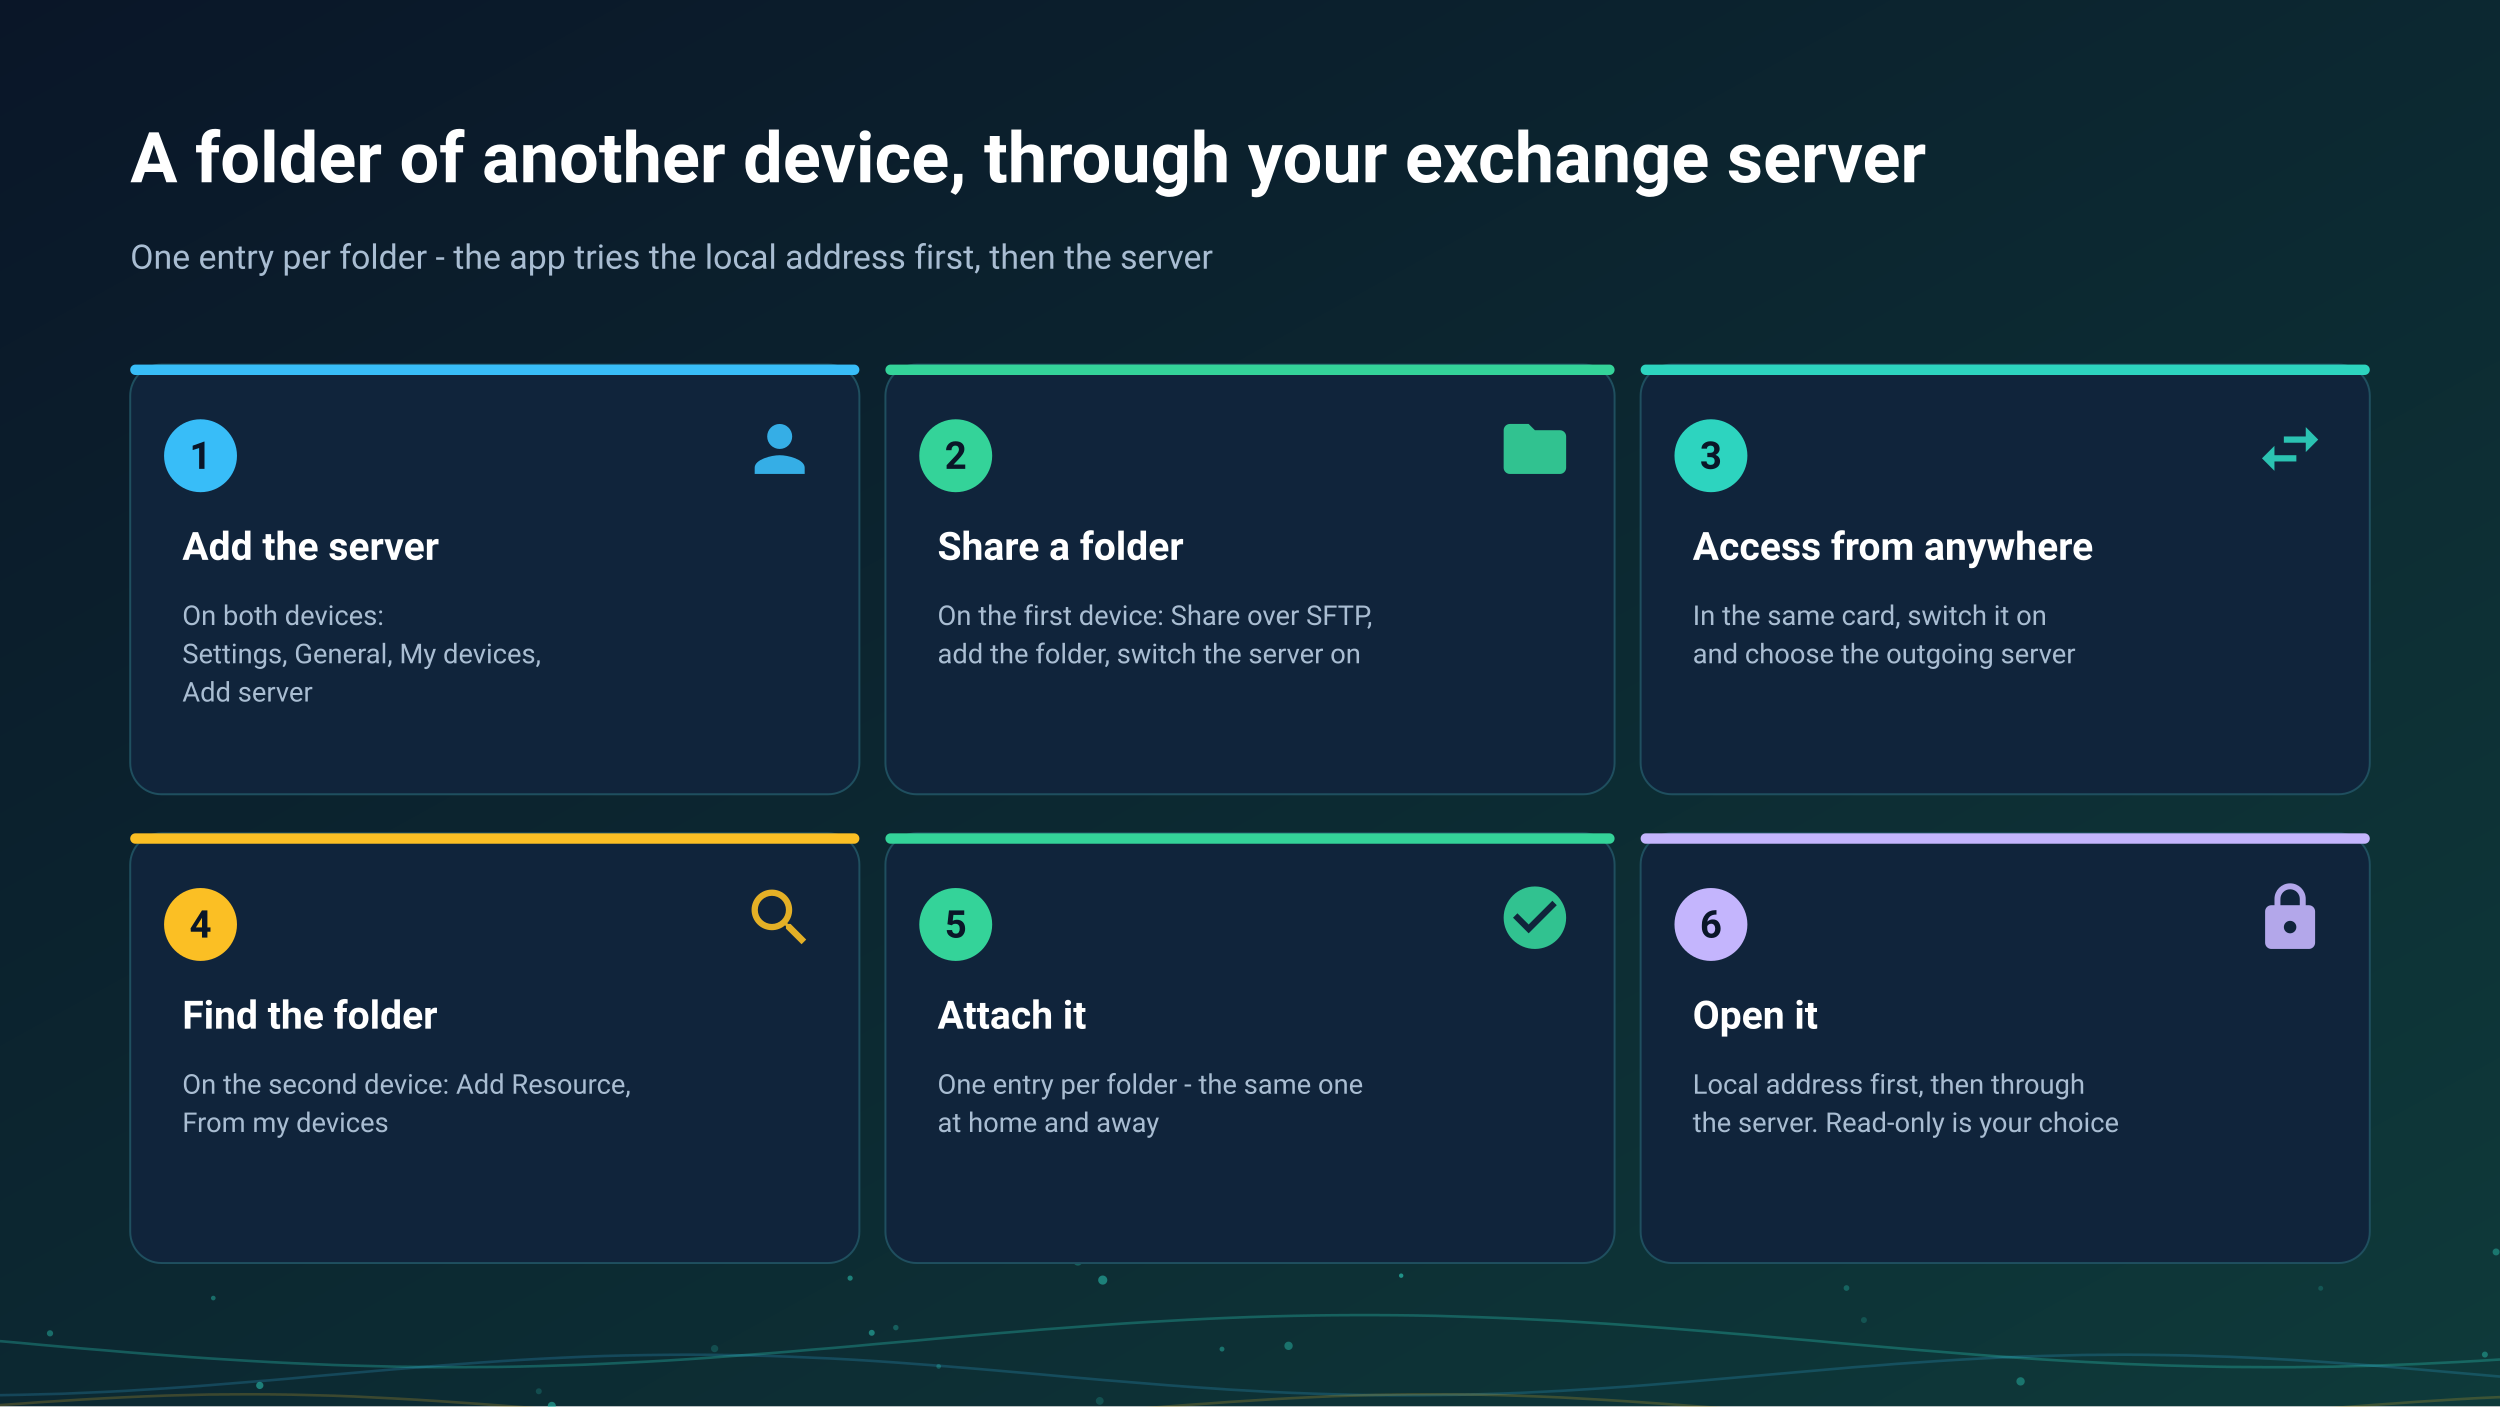
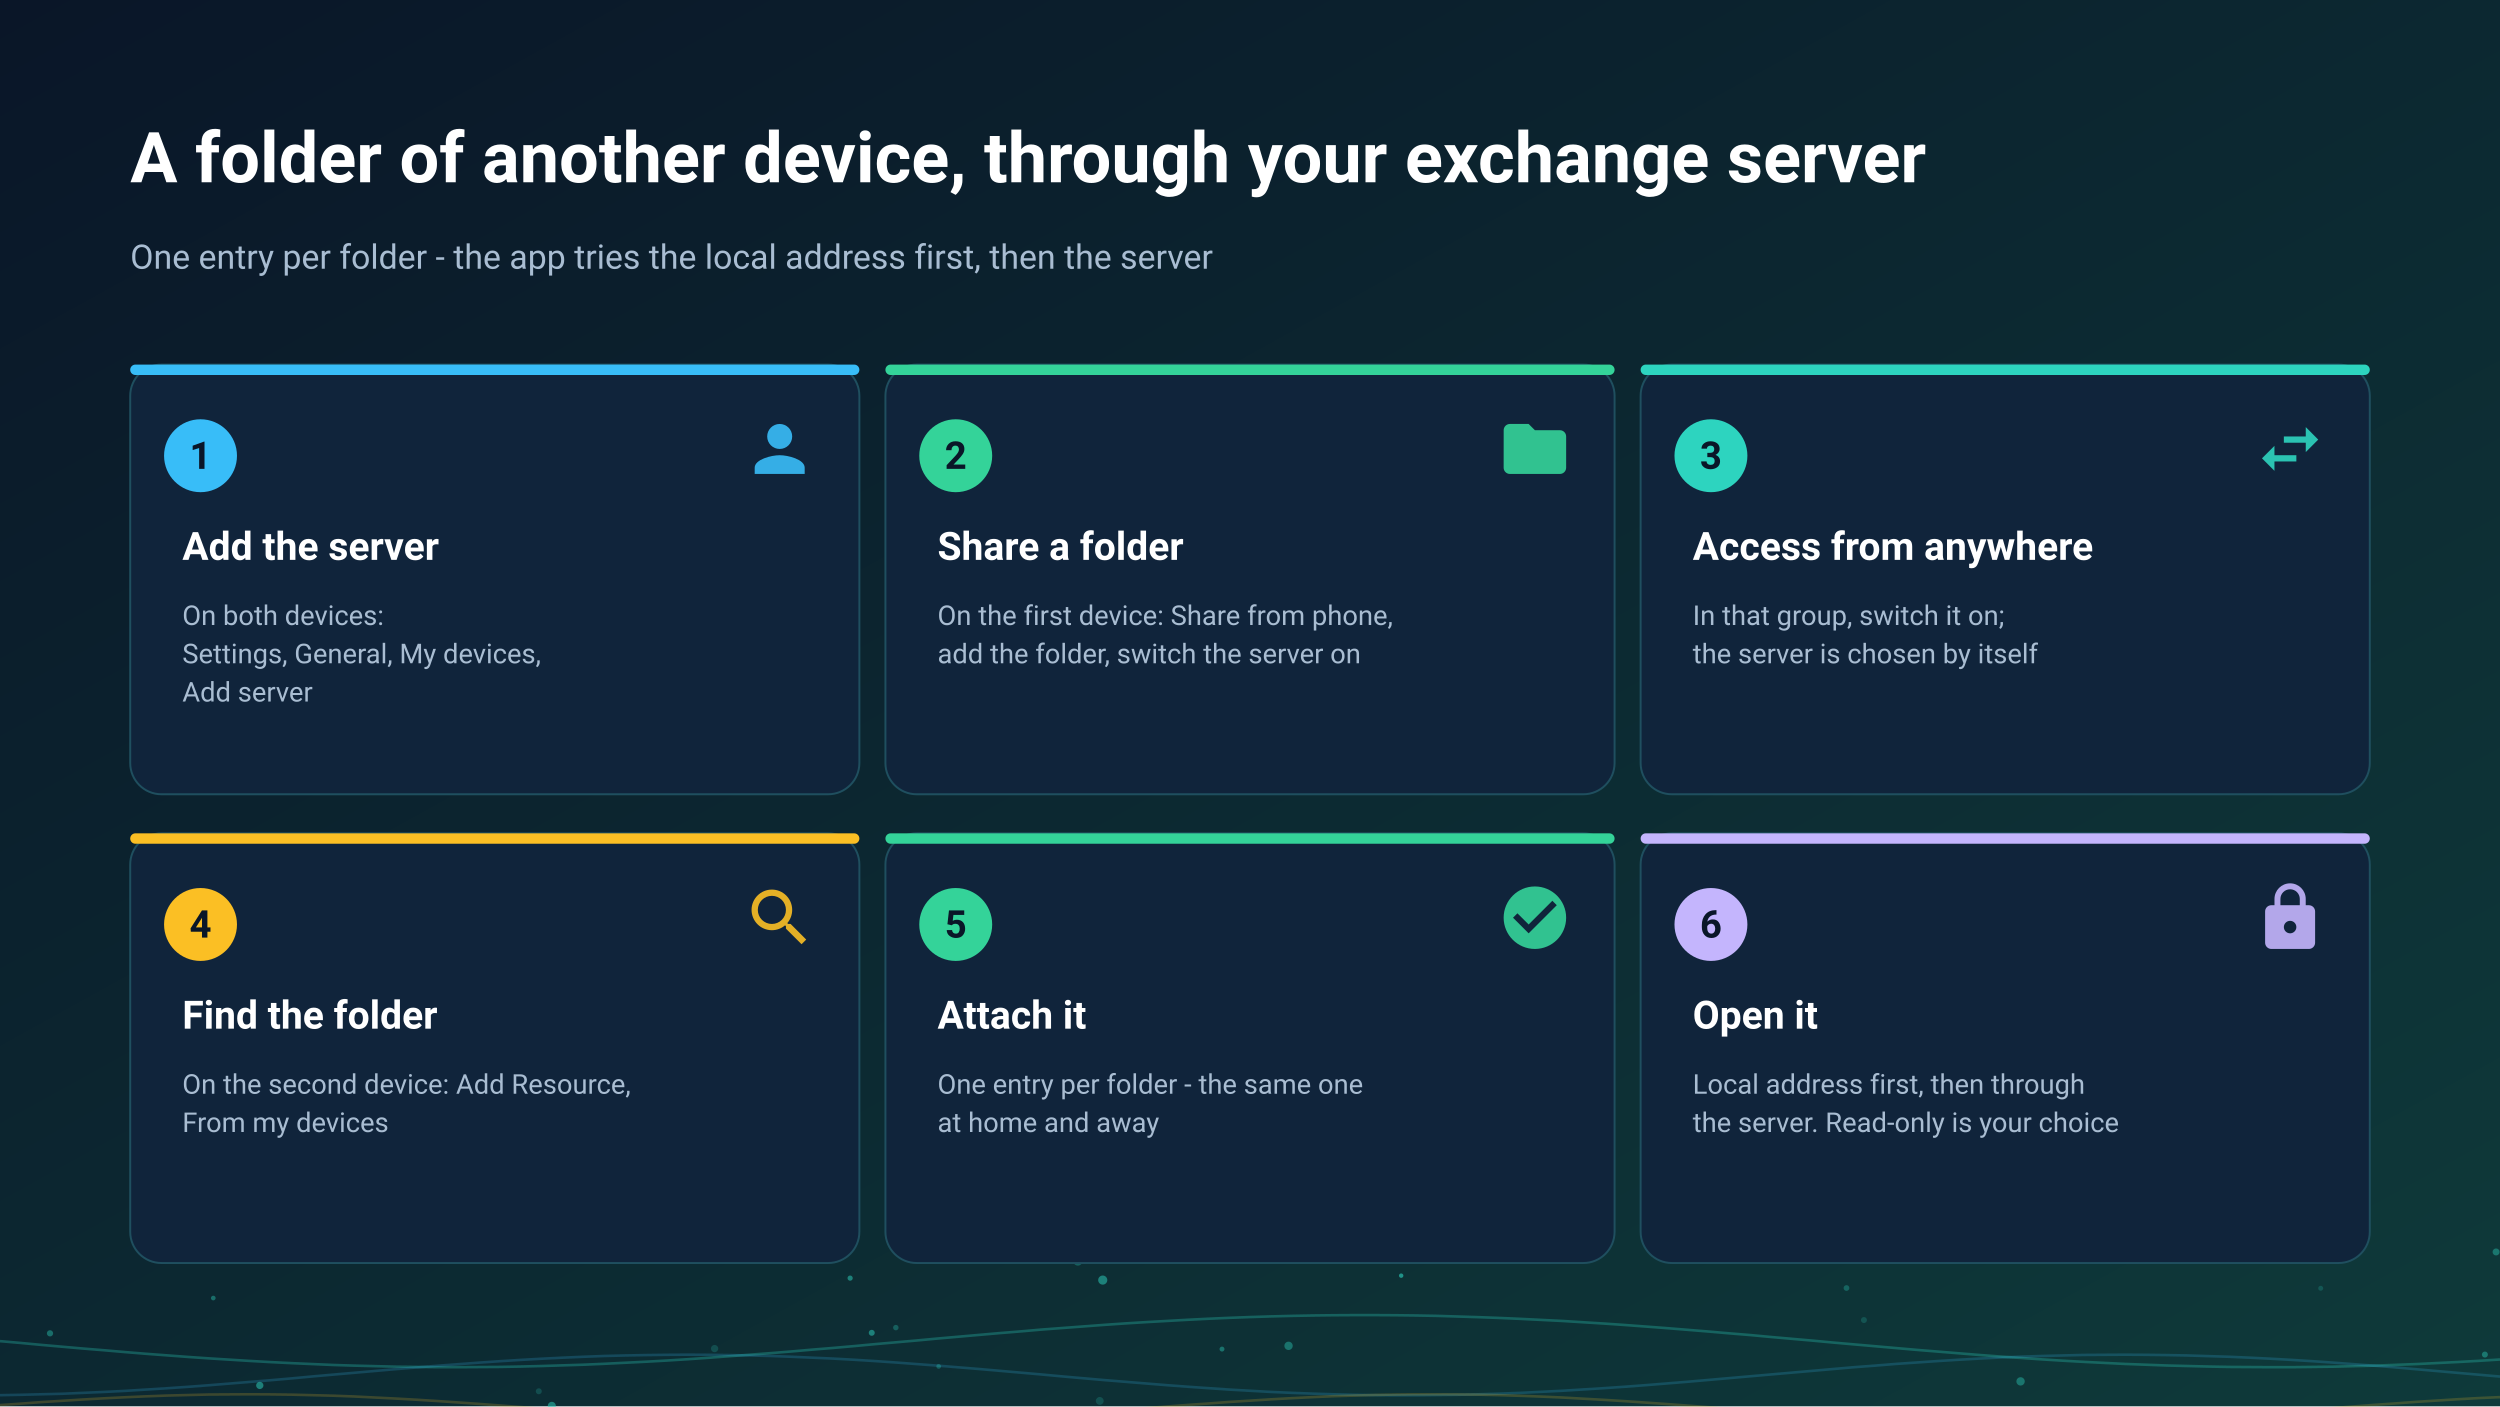
<svg xmlns="http://www.w3.org/2000/svg" viewBox="0 0 1920 1080" width="1920" height="1080" role="img" aria-labelledby="t d" lang="en">
  <defs>
    <marker id="arr-control" viewBox="0 0 10 10" refX="8.5" refY="5" markerWidth="7" markerHeight="7" orient="auto">
      <path d="M0 0L10 5L0 10z" fill="#38bdf8" />
    </marker>
    <marker id="arr-control-s" viewBox="0 0 10 10" refX="1.5" refY="5" markerWidth="7" markerHeight="7" orient="auto">
      <path d="M10 0L0 5L10 10z" fill="#38bdf8" />
    </marker>
    <marker id="arr-tunnel" viewBox="0 0 10 10" refX="8.5" refY="5" markerWidth="7" markerHeight="7" orient="auto">
      <path d="M0 0L10 5L0 10z" fill="#34d399" />
    </marker>
    <marker id="arr-tunnel-s" viewBox="0 0 10 10" refX="1.5" refY="5" markerWidth="7" markerHeight="7" orient="auto">
      <path d="M10 0L0 5L10 10z" fill="#34d399" />
    </marker>
    <marker id="arr-media" viewBox="0 0 10 10" refX="8.5" refY="5" markerWidth="7" markerHeight="7" orient="auto">
      <path d="M0 0L10 5L0 10z" fill="#fbbf24" />
    </marker>
    <marker id="arr-media-s" viewBox="0 0 10 10" refX="1.5" refY="5" markerWidth="7" markerHeight="7" orient="auto">
      <path d="M10 0L0 5L10 10z" fill="#fbbf24" />
    </marker>
    <marker id="arr-lan" viewBox="0 0 10 10" refX="8.5" refY="5" markerWidth="7" markerHeight="7" orient="auto">
      <path d="M0 0L10 5L0 10z" fill="#c4b5fd" />
    </marker>
    <marker id="arr-lan-s" viewBox="0 0 10 10" refX="1.5" refY="5" markerWidth="7" markerHeight="7" orient="auto">
      <path d="M10 0L0 5L10 10z" fill="#c4b5fd" />
    </marker>
    <marker id="arr-danger" viewBox="0 0 10 10" refX="8.5" refY="5" markerWidth="7" markerHeight="7" orient="auto">
      <path d="M0 0L10 5L0 10z" fill="#fca5a5" />
    </marker>
    <marker id="arr-danger-s" viewBox="0 0 10 10" refX="1.5" refY="5" markerWidth="7" markerHeight="7" orient="auto">
      <path d="M10 0L0 5L10 10z" fill="#fca5a5" />
    </marker>
    <marker id="arr-server" viewBox="0 0 10 10" refX="8.5" refY="5" markerWidth="7" markerHeight="7" orient="auto">
      <path d="M0 0L10 5L0 10z" fill="#2dd4bf" />
    </marker>
    <marker id="arr-server-s" viewBox="0 0 10 10" refX="1.5" refY="5" markerWidth="7" markerHeight="7" orient="auto">
      <path d="M10 0L0 5L10 10z" fill="#2dd4bf" />
    </marker>
    <marker id="arr-muted" viewBox="0 0 10 10" refX="8.5" refY="5" markerWidth="7" markerHeight="7" orient="auto">
      <path d="M0 0L10 5L0 10z" fill="#a9bdd2" />
    </marker>
    <marker id="arr-muted-s" viewBox="0 0 10 10" refX="1.5" refY="5" markerWidth="7" markerHeight="7" orient="auto">
      <path d="M10 0L0 5L10 10z" fill="#a9bdd2" />
    </marker>
    <marker id="arr-text" viewBox="0 0 10 10" refX="8.5" refY="5" markerWidth="7" markerHeight="7" orient="auto">
      <path d="M0 0L10 5L0 10z" fill="#ffffff" />
    </marker>
    <marker id="arr-text-s" viewBox="0 0 10 10" refX="1.5" refY="5" markerWidth="7" markerHeight="7" orient="auto">
      <path d="M10 0L0 5L10 10z" fill="#ffffff" />
    </marker>
    <filter id="soft" x="-20%" y="-20%" width="140%" height="140%">
      <feDropShadow dx="0" dy="4" stdDeviation="8" flood-color="#000" flood-opacity="0.18" />
    </filter>
    <filter id="glow" x="-50%" y="-50%" width="200%" height="200%">
      <feGaussianBlur stdDeviation="14" />
    </filter>
    <linearGradient id="bgGrad" x1="0" y1="0" x2="1" y2="1">
      <stop offset="0" stop-color="#0a1628" />
      <stop offset="1" stop-color="#0e3a3a" />
    </linearGradient>
    <radialGradient id="hub" cx="0.5" cy="0.5" r="0.5">
      <stop offset="0" stop-color="#2dd4bf" stop-opacity="0.55" />
      <stop offset="1" stop-color="#2dd4bf" stop-opacity="0" />
    </radialGradient>
  </defs>
  <rect width="1920" height="1080" fill="url(#bgGrad)" />
  <g aria-hidden="true">
    <polyline points="0 1030 16 1031.4 32 1032.9 48 1034.3 64 1035.7 80 1037 96 1038.4 112 1039.7 128 1040.9 144 1042.1 160 1043.2 176 1044.2 192 1045.2 208 1046.1 224 1046.9 240 1047.6 256 1048.3 272 1048.8 288 1049.2 304 1049.6 320 1049.8 336 1050 352 1050 368 1049.9 384 1049.8 400 1049.5 416 1049.1 432 1048.6 448 1048.1 464 1047.4 480 1046.6 496 1045.8 512 1044.9 528 1043.9 544 1042.8 560 1041.6 576 1040.4 592 1039.2 608 1037.9 624 1036.5 640 1035.2 656 1033.8 672 1032.3 688 1030.9 704 1029.5 720 1028 736 1026.6 752 1025.2 768 1023.8 784 1022.5 800 1021.1 816 1019.9 832 1018.7 848 1017.5 864 1016.4 880 1015.4 896 1014.5 912 1013.6 928 1012.8 944 1012.1 960 1011.5 976 1011 992 1010.6 1008 1010.3 1024 1010.1 1040 1010 1056 1010 1072 1010.1 1088 1010.3 1104 1010.6 1120 1011.1 1136 1011.6 1152 1012.2 1168 1012.9 1184 1013.7 1200 1014.5 1216 1015.5 1232 1016.5 1248 1017.6 1264 1018.8 1280 1020 1296 1021.3 1312 1022.6 1328 1024 1344 1025.3 1360 1026.8 1376 1028.2 1392 1029.6 1408 1031.1 1424 1032.5 1440 1033.9 1456 1035.3 1472 1036.7 1488 1038 1504 1039.3 1520 1040.6 1536 1041.8 1552 1042.9 1568 1044 1584 1045 1600 1045.9 1616 1046.7 1632 1047.5 1648 1048.1 1664 1048.7 1680 1049.1 1696 1049.5 1712 1049.8 1728 1049.9 1744 1050 1760 1050 1776 1049.8 1792 1049.6 1808 1049.2 1824 1048.8 1840 1048.2 1856 1047.6 1872 1046.8 1888 1046 1904 1045.1 1920 1044.1" fill="none" stroke="#2dd4bf" stroke-width="2" opacity="0.3" />
    <polyline points="0 1071.5 16 1071.2 32 1070.8 48 1070.4 64 1069.7 80 1069 96 1068.2 112 1067.2 128 1066.2 144 1065.1 160 1063.9 176 1062.6 192 1061.3 208 1060 224 1058.6 240 1057.1 256 1055.7 272 1054.3 288 1052.9 304 1051.5 320 1050.2 336 1048.9 352 1047.7 368 1046.5 384 1045.4 400 1044.4 416 1043.5 432 1042.7 448 1042 464 1041.4 480 1041 496 1040.7 512 1040.5 528 1040.4 544 1040.5 560 1040.7 576 1041 592 1041.4 608 1042 624 1042.7 640 1043.4 656 1044.3 672 1045.3 688 1046.4 704 1047.6 720 1048.8 736 1050.1 752 1051.4 768 1052.8 784 1054.2 800 1055.6 816 1057.1 832 1058.5 848 1059.9 864 1061.2 880 1062.5 896 1063.8 912 1065 928 1066.1 944 1067.2 960 1068.1 976 1069 992 1069.7 1008 1070.3 1024 1070.8 1040 1071.2 1056 1071.5 1072 1071.6 1088 1071.6 1104 1071.4 1120 1071.2 1136 1070.8 1152 1070.3 1168 1069.7 1184 1068.9 1200 1068.1 1216 1067.1 1232 1066.1 1248 1065 1264 1063.8 1280 1062.5 1296 1061.2 1312 1059.8 1328 1058.4 1344 1057 1360 1055.6 1376 1054.2 1392 1052.8 1408 1051.4 1424 1050 1440 1048.8 1456 1047.5 1472 1046.4 1488 1045.3 1504 1044.3 1520 1043.4 1536 1042.6 1552 1041.9 1568 1041.4 1584 1041 1600 1040.6 1616 1040.5 1632 1040.4 1648 1040.5 1664 1040.7 1680 1041 1696 1041.5 1712 1042 1728 1042.7 1744 1043.5 1760 1044.4 1776 1045.4 1792 1046.5 1808 1047.7 1824 1048.9 1840 1050.2 1856 1051.6 1872 1053 1888 1054.4 1904 1055.8 1920 1057.2" fill="none" stroke="#38bdf8" stroke-width="2" opacity="0.2" />
    <polyline points="0 1079.1 16 1078 32 1076.8 48 1075.8 64 1074.8 80 1073.9 96 1073.1 112 1072.4 128 1071.8 144 1071.4 160 1071 176 1070.9 192 1070.8 208 1070.9 224 1071.1 240 1071.5 256 1071.9 272 1072.5 288 1073.3 304 1074.1 320 1075 336 1076 352 1077.1 368 1078.2 384 1079.4 400 1080.6 416 1081.9 432 1083.1 448 1084.3 464 1085.5 480 1086.7 496 1087.8 512 1088.8 528 1089.7 544 1090.6 560 1091.3 576 1091.9 592 1092.4 608 1092.8 624 1093.1 640 1093.2 656 1093.2 672 1093 688 1092.7 704 1092.3 720 1091.8 736 1091.1 752 1090.3 768 1089.4 784 1088.5 800 1087.4 816 1086.3 832 1085.1 848 1083.9 864 1082.7 880 1081.5 896 1080.2 912 1079 928 1077.9 944 1076.7 960 1075.7 976 1074.7 992 1073.8 1008 1073 1024 1072.3 1040 1071.8 1056 1071.3 1072 1071 1088 1070.8 1104 1070.8 1120 1070.9 1136 1071.1 1152 1071.5 1168 1072 1184 1072.6 1200 1073.3 1216 1074.2 1232 1075.1 1248 1076.1 1264 1077.2 1280 1078.3 1296 1079.5 1312 1080.7 1328 1082 1344 1083.2 1360 1084.4 1376 1085.6 1392 1086.8 1408 1087.8 1424 1088.9 1440 1089.8 1456 1090.6 1472 1091.4 1488 1092 1504 1092.5 1520 1092.9 1536 1093.1 1552 1093.2 1568 1093.2 1584 1093 1600 1092.7 1616 1092.3 1632 1091.7 1648 1091 1664 1090.2 1680 1089.4 1696 1088.4 1712 1087.3 1728 1086.2 1744 1085 1760 1083.8 1776 1082.6 1792 1081.4 1808 1080.1 1824 1078.9 1840 1077.8 1856 1076.6 1872 1075.6 1888 1074.6 1904 1073.7 1920 1073" fill="none" stroke="#fbbf24" stroke-width="2" opacity="0.2" />
    <circle cx="563.6" cy="1093.5" r="3.2" fill="#2dd4bf" stroke="none" stroke-width="2" opacity="0.2" />
    <circle cx="1076.1" cy="979.7" r="1.7" fill="#2dd4bf" stroke="none" stroke-width="2" opacity="0.6" />
    <circle cx="669.5" cy="1023.6" r="2.3" fill="#2dd4bf" stroke="none" stroke-width="2" opacity="0.5" />
    <circle cx="1334.4" cy="946.7" r="1.2" fill="#2dd4bf" stroke="none" stroke-width="2" opacity="0.6" />
    <circle cx="237" cy="1128.2" r="3" fill="#2dd4bf" stroke="none" stroke-width="2" opacity="0.4" />
    <circle cx="413.8" cy="1068.5" r="2.3" fill="#2dd4bf" stroke="none" stroke-width="2" opacity="0.2" />
    <circle cx="1908.4" cy="1040.3" r="2.3" fill="#2dd4bf" stroke="none" stroke-width="2" opacity="0.4" />
    <circle cx="720.9" cy="1049.4" r="1.8" fill="#2dd4bf" stroke="none" stroke-width="2" opacity="0.3" />
    <circle cx="966.8" cy="954" r="2.8" fill="#2dd4bf" stroke="none" stroke-width="2" opacity="0.6" />
    <circle cx="989.6" cy="1033.6" r="3.2" fill="#2dd4bf" stroke="none" stroke-width="2" opacity="0.4" />
    <circle cx="1551.8" cy="1060.9" r="3.2" fill="#2dd4bf" stroke="none" stroke-width="2" opacity="0.4" />
    <circle cx="938.5" cy="1036.1" r="1.9" fill="#2dd4bf" stroke="none" stroke-width="2" opacity="0.4" />
    <circle cx="844.6" cy="1075.9" r="3" fill="#2dd4bf" stroke="none" stroke-width="2" opacity="0.2" />
    <circle cx="1536.2" cy="961.8" r="3.1" fill="#2dd4bf" stroke="none" stroke-width="2" opacity="0.5" />
    <circle cx="381.4" cy="1112.6" r="1.5" fill="#2dd4bf" stroke="none" stroke-width="2" opacity="0.2" />
    <circle cx="1281.1" cy="1094.8" r="2.5" fill="#2dd4bf" stroke="none" stroke-width="2" opacity="0.5" />
    <circle cx="163.8" cy="996.9" r="1.8" fill="#2dd4bf" stroke="none" stroke-width="2" opacity="0.4" />
    <circle cx="652.9" cy="981.6" r="2" fill="#2dd4bf" stroke="none" stroke-width="2" opacity="0.5" />
    <circle cx="1917" cy="961.5" r="2.7" fill="#2dd4bf" stroke="none" stroke-width="2" opacity="0.4" />
    <circle cx="1437.4" cy="1134.9" r="2.5" fill="#2dd4bf" stroke="none" stroke-width="2" opacity="0.4" />
    <circle cx="188.2" cy="942" r="1.3" fill="#2dd4bf" stroke="none" stroke-width="2" opacity="0.5" />
    <circle cx="1418.1" cy="989.2" r="2.2" fill="#2dd4bf" stroke="none" stroke-width="2" opacity="0.3" />
    <circle cx="514.9" cy="1155.8" r="2.8" fill="#2dd4bf" stroke="none" stroke-width="2" opacity="0.5" />
    <circle cx="424.3" cy="1105.5" r="3.6" fill="#2dd4bf" stroke="none" stroke-width="2" opacity="0.2" />
    <circle cx="1877.1" cy="1156.5" r="2.4" fill="#2dd4bf" stroke="none" stroke-width="2" opacity="0.3" />
    <circle cx="251.1" cy="1099.8" r="1.4" fill="#2dd4bf" stroke="none" stroke-width="2" opacity="0.3" />
    <circle cx="440.3" cy="953.3" r="1.2" fill="#2dd4bf" stroke="none" stroke-width="2" opacity="0.5" />
    <circle cx="827.8" cy="968.5" r="3.5" fill="#2dd4bf" stroke="none" stroke-width="2" opacity="0.3" />
    <circle cx="369.5" cy="1082.4" r="1" fill="#2dd4bf" stroke="none" stroke-width="2" opacity="0.4" />
    <circle cx="1146.7" cy="1119.1" r="1.3" fill="#2dd4bf" stroke="none" stroke-width="2" opacity="0.5" />
    <circle cx="1565" cy="1138.3" r="1.9" fill="#2dd4bf" stroke="none" stroke-width="2" opacity="0.3" />
    <circle cx="950" cy="1084.6" r="2.2" fill="#2dd4bf" stroke="none" stroke-width="2" opacity="0.3" />
    <circle cx="199.5" cy="1064" r="2.8" fill="#2dd4bf" stroke="none" stroke-width="2" opacity="0.5" />
    <circle cx="688" cy="1019.6" r="2.1" fill="#2dd4bf" stroke="none" stroke-width="2" opacity="0.3" />
    <circle cx="1622.3" cy="1128.3" r="2.4" fill="#2dd4bf" stroke="none" stroke-width="2" opacity="0.5" />
    <circle cx="290.8" cy="1103" r="3.5" fill="#2dd4bf" stroke="none" stroke-width="2" opacity="0.2" />
    <circle cx="38.4" cy="1024" r="2.4" fill="#2dd4bf" stroke="none" stroke-width="2" opacity="0.4" />
    <circle cx="1431.5" cy="1013.8" r="2.3" fill="#2dd4bf" stroke="none" stroke-width="2" opacity="0.2" />
    <circle cx="1672.2" cy="1086.6" r="2.1" fill="#2dd4bf" stroke="none" stroke-width="2" opacity="0.3" />
    <circle cx="697.9" cy="1117.1" r="3" fill="#2dd4bf" stroke="none" stroke-width="2" opacity="0.4" />
    <circle cx="1120.7" cy="1121.8" r="2.6" fill="#2dd4bf" stroke="none" stroke-width="2" opacity="0.5" />
    <circle cx="846.9" cy="983.1" r="3.5" fill="#2dd4bf" stroke="none" stroke-width="2" opacity="0.5" />
    <circle cx="423.8" cy="1079.7" r="3.1" fill="#2dd4bf" stroke="none" stroke-width="2" opacity="0.5" />
    <circle cx="548.8" cy="1035.7" r="2.8" fill="#2dd4bf" stroke="none" stroke-width="2" opacity="0.2" />
    <circle cx="1782.3" cy="989.4" r="1.9" fill="#2dd4bf" stroke="none" stroke-width="2" opacity="0.2" />
    <circle cx="227.9" cy="1138.7" r="2.3" fill="#2dd4bf" stroke="none" stroke-width="2" opacity="0.5" />
  </g>
  <text x="100" y="140" font-family="'Segoe UI', Roboto, 'Noto Sans', 'Helvetica Neue', Arial, sans-serif" font-size="54" font-weight="700" fill="#ffffff" text-anchor="start">
    <tspan x="100" dy="0">A folder of another device, through your exchange server</tspan>
  </text>
  <text x="100" y="206.4" font-family="'Segoe UI', Roboto, 'Noto Sans', 'Helvetica Neue', Arial, sans-serif" font-size="26" font-weight="400" fill="#a9bdd2" text-anchor="start">
    <tspan x="100" dy="0">One entry per folder - the app tries the local address first, then the server</tspan>
  </text>
  <rect x="100" y="280" width="560" height="330" rx="24" fill="#10243b" stroke="#1f4f5f" stroke-width="1.5" />
  <rect x="100" y="280" width="560" height="8" rx="4" fill="#38bdf8" stroke="none" stroke-width="1.5" />
  <circle cx="154" cy="350" r="28" fill="#38bdf8" stroke="none" stroke-width="2" />
  <text x="154" y="360.1" font-family="'Segoe UI', Roboto, 'Noto Sans', 'Helvetica Neue', Arial, sans-serif" font-size="29.4" font-weight="700" fill="#0a1628" text-anchor="middle">
    <tspan x="154" dy="0">1</tspan>
  </text>
  <g transform="translate(570 316) scale(2.4)" opacity="0.9">
    <path d="M12 12c2.21 0 4-1.79 4-4s-1.79-4-4-4-4 1.79-4 4 1.79 4 4 4zm0 2c-2.67 0-8 1.34-8 4v2h16v-2c0-2.66-5.33-4-8-4z" fill="#38bdf8" />
  </g>
  <text x="140" y="430" font-family="'Segoe UI', Roboto, 'Noto Sans', 'Helvetica Neue', Arial, sans-serif" font-size="30" font-weight="700" fill="#ffffff" text-anchor="start">
    <tspan x="140" dy="0">Add the server</tspan>
  </text>
  <text x="140" y="480" font-family="'Segoe UI', Roboto, 'Noto Sans', 'Helvetica Neue', Arial, sans-serif" font-size="21" font-weight="400" fill="#a9bdd2" text-anchor="start">
    <tspan x="140" dy="0">On both devices:</tspan>
    <tspan x="140" dy="29.4">Settings, General, My devices,</tspan>
    <tspan x="140" dy="29.4">Add server</tspan>
  </text>
  <rect x="680" y="280" width="560" height="330" rx="24" fill="#10243b" stroke="#1f4f5f" stroke-width="1.5" />
  <rect x="680" y="280" width="560" height="8" rx="4" fill="#34d399" stroke="none" stroke-width="1.5" />
  <circle cx="734" cy="350" r="28" fill="#34d399" stroke="none" stroke-width="2" />
  <text x="734" y="360.1" font-family="'Segoe UI', Roboto, 'Noto Sans', 'Helvetica Neue', Arial, sans-serif" font-size="29.4" font-weight="700" fill="#0a1628" text-anchor="middle">
    <tspan x="734" dy="0">2</tspan>
  </text>
  <g transform="translate(1150 316) scale(2.4)" opacity="0.9">
    <path d="M10 4H4c-1.1 0-1.99.9-1.99 2L2 18c0 1.1.9 2 2 2h16c1.1 0 2-.9 2-2V8c0-1.1-.9-2-2-2h-8l-2-2z" fill="#34d399" />
  </g>
  <text x="720" y="430" font-family="'Segoe UI', Roboto, 'Noto Sans', 'Helvetica Neue', Arial, sans-serif" font-size="30" font-weight="700" fill="#ffffff" text-anchor="start">
    <tspan x="720" dy="0">Share a folder</tspan>
  </text>
  <text x="720" y="480" font-family="'Segoe UI', Roboto, 'Noto Sans', 'Helvetica Neue', Arial, sans-serif" font-size="21" font-weight="400" fill="#a9bdd2" text-anchor="start">
-     <tspan x="720" dy="0">On the first device: Share over SFTP,</tspan>
+     <tspan x="720" dy="0">On the first device: Share from phone,</tspan>
    <tspan x="720" dy="29.4">add the folder, switch the server on</tspan>
  </text>
  <rect x="1260" y="280" width="560" height="330" rx="24" fill="#10243b" stroke="#1f4f5f" stroke-width="1.5" />
  <rect x="1260" y="280" width="560" height="8" rx="4" fill="#2dd4bf" stroke="none" stroke-width="1.5" />
  <circle cx="1314" cy="350" r="28" fill="#2dd4bf" stroke="none" stroke-width="2" />
  <text x="1314" y="360.1" font-family="'Segoe UI', Roboto, 'Noto Sans', 'Helvetica Neue', Arial, sans-serif" font-size="29.4" font-weight="700" fill="#0a1628" text-anchor="middle">
    <tspan x="1314" dy="0">3</tspan>
  </text>
  <g transform="translate(1730 316) scale(2.4)" opacity="0.9">
    <path d="M6.99 11L3 15l3.99 4v-3H14v-2H6.99v-3zM21 9l-3.99-4v3H10v2h7.01v3L21 9z" fill="#2dd4bf" />
  </g>
  <text x="1300" y="430" font-family="'Segoe UI', Roboto, 'Noto Sans', 'Helvetica Neue', Arial, sans-serif" font-size="30" font-weight="700" fill="#ffffff" text-anchor="start">
    <tspan x="1300" dy="0">Access from anywhere</tspan>
  </text>
  <text x="1300" y="480" font-family="'Segoe UI', Roboto, 'Noto Sans', 'Helvetica Neue', Arial, sans-serif" font-size="21" font-weight="400" fill="#a9bdd2" text-anchor="start">
-     <tspan x="1300" dy="0">In the same card, switch it on</tspan>
-     <tspan x="1300" dy="29.4">and choose the outgoing server</tspan>
+     <tspan x="1300" dy="0">In that group, switch it on;</tspan>
+     <tspan x="1300" dy="29.4">the server is chosen by itself</tspan>
  </text>
  <rect x="100" y="640" width="560" height="330" rx="24" fill="#10243b" stroke="#1f4f5f" stroke-width="1.5" />
  <rect x="100" y="640" width="560" height="8" rx="4" fill="#fbbf24" stroke="none" stroke-width="1.5" />
  <circle cx="154" cy="710" r="28" fill="#fbbf24" stroke="none" stroke-width="2" />
  <text x="154" y="720.1" font-family="'Segoe UI', Roboto, 'Noto Sans', 'Helvetica Neue', Arial, sans-serif" font-size="29.4" font-weight="700" fill="#0a1628" text-anchor="middle">
    <tspan x="154" dy="0">4</tspan>
  </text>
  <g transform="translate(570 676) scale(2.4)" opacity="0.9">
    <path d="M15.5 14h-.79l-.28-.27C15.41 12.59 16 11.11 16 9.5 16 5.91 13.09 3 9.5 3S3 5.91 3 9.5 5.91 16 9.5 16c1.61 0 3.09-.59 4.23-1.57l.27.28v.79l5 4.99L20.49 19l-4.99-5zm-6 0C7.01 14 5 11.99 5 9.5S7.01 5 9.5 5 14 7.01 14 9.5 11.99 14 9.5 14z" fill="#fbbf24" />
  </g>
  <text x="140" y="790" font-family="'Segoe UI', Roboto, 'Noto Sans', 'Helvetica Neue', Arial, sans-serif" font-size="30" font-weight="700" fill="#ffffff" text-anchor="start">
    <tspan x="140" dy="0">Find the folder</tspan>
  </text>
  <text x="140" y="840" font-family="'Segoe UI', Roboto, 'Noto Sans', 'Helvetica Neue', Arial, sans-serif" font-size="21" font-weight="400" fill="#a9bdd2" text-anchor="start">
    <tspan x="140" dy="0">On the second device: Add Resource,</tspan>
    <tspan x="140" dy="29.4">From my devices</tspan>
  </text>
  <rect x="680" y="640" width="560" height="330" rx="24" fill="#10243b" stroke="#1f4f5f" stroke-width="1.5" />
  <rect x="680" y="640" width="560" height="8" rx="4" fill="#34d399" stroke="none" stroke-width="1.5" />
  <circle cx="734" cy="710" r="28" fill="#34d399" stroke="none" stroke-width="2" />
  <text x="734" y="720.1" font-family="'Segoe UI', Roboto, 'Noto Sans', 'Helvetica Neue', Arial, sans-serif" font-size="29.4" font-weight="700" fill="#0a1628" text-anchor="middle">
    <tspan x="734" dy="0">5</tspan>
  </text>
  <g transform="translate(1150 676) scale(2.4)" opacity="0.9">
    <path d="M12 2C6.48 2 2 6.48 2 12s4.48 10 10 10 10-4.48 10-10S17.52 2 12 2zm-2 15l-5-5 1.41-1.41L10 14.17l7.590-7.59L19 8l-9 9z" fill="#34d399" />
  </g>
  <text x="720" y="790" font-family="'Segoe UI', Roboto, 'Noto Sans', 'Helvetica Neue', Arial, sans-serif" font-size="30" font-weight="700" fill="#ffffff" text-anchor="start">
    <tspan x="720" dy="0">Attach it</tspan>
  </text>
  <text x="720" y="840" font-family="'Segoe UI', Roboto, 'Noto Sans', 'Helvetica Neue', Arial, sans-serif" font-size="21" font-weight="400" fill="#a9bdd2" text-anchor="start">
    <tspan x="720" dy="0">One entry per folder - the same one</tspan>
    <tspan x="720" dy="29.4">at home and away</tspan>
  </text>
  <rect x="1260" y="640" width="560" height="330" rx="24" fill="#10243b" stroke="#1f4f5f" stroke-width="1.5" />
  <rect x="1260" y="640" width="560" height="8" rx="4" fill="#c4b5fd" stroke="none" stroke-width="1.5" />
  <circle cx="1314" cy="710" r="28" fill="#c4b5fd" stroke="none" stroke-width="2" />
  <text x="1314" y="720.1" font-family="'Segoe UI', Roboto, 'Noto Sans', 'Helvetica Neue', Arial, sans-serif" font-size="29.4" font-weight="700" fill="#0a1628" text-anchor="middle">
    <tspan x="1314" dy="0">6</tspan>
  </text>
  <g transform="translate(1730 676) scale(2.4)" opacity="0.9">
    <path d="M18 8h-1V6c0-2.76-2.24-5-5-5S7 3.24 7 6v2H6c-1.1 0-2 .9-2 2v10c0 1.1.9 2 2 2h12c1.1 0 2-.9 2-2V10c0-1.1-.9-2-2-2zm-6 9c-1.1 0-2-.9-2-2s.9-2 2-2 2 .9 2 2-.9 2-2 2zm3.1-9H8.9V6c0-1.71 1.39-3.1 3.1-3.1 1.71 0 3.1 1.39 3.1 3.1v2z" fill="#c4b5fd" />
  </g>
  <text x="1300" y="790" font-family="'Segoe UI', Roboto, 'Noto Sans', 'Helvetica Neue', Arial, sans-serif" font-size="30" font-weight="700" fill="#ffffff" text-anchor="start">
    <tspan x="1300" dy="0">Open it</tspan>
  </text>
  <text x="1300" y="840" font-family="'Segoe UI', Roboto, 'Noto Sans', 'Helvetica Neue', Arial, sans-serif" font-size="21" font-weight="400" fill="#a9bdd2" text-anchor="start">
    <tspan x="1300" dy="0">Local address first, then through</tspan>
    <tspan x="1300" dy="29.4">the server. Read-only is your choice</tspan>
  </text>
</svg>
